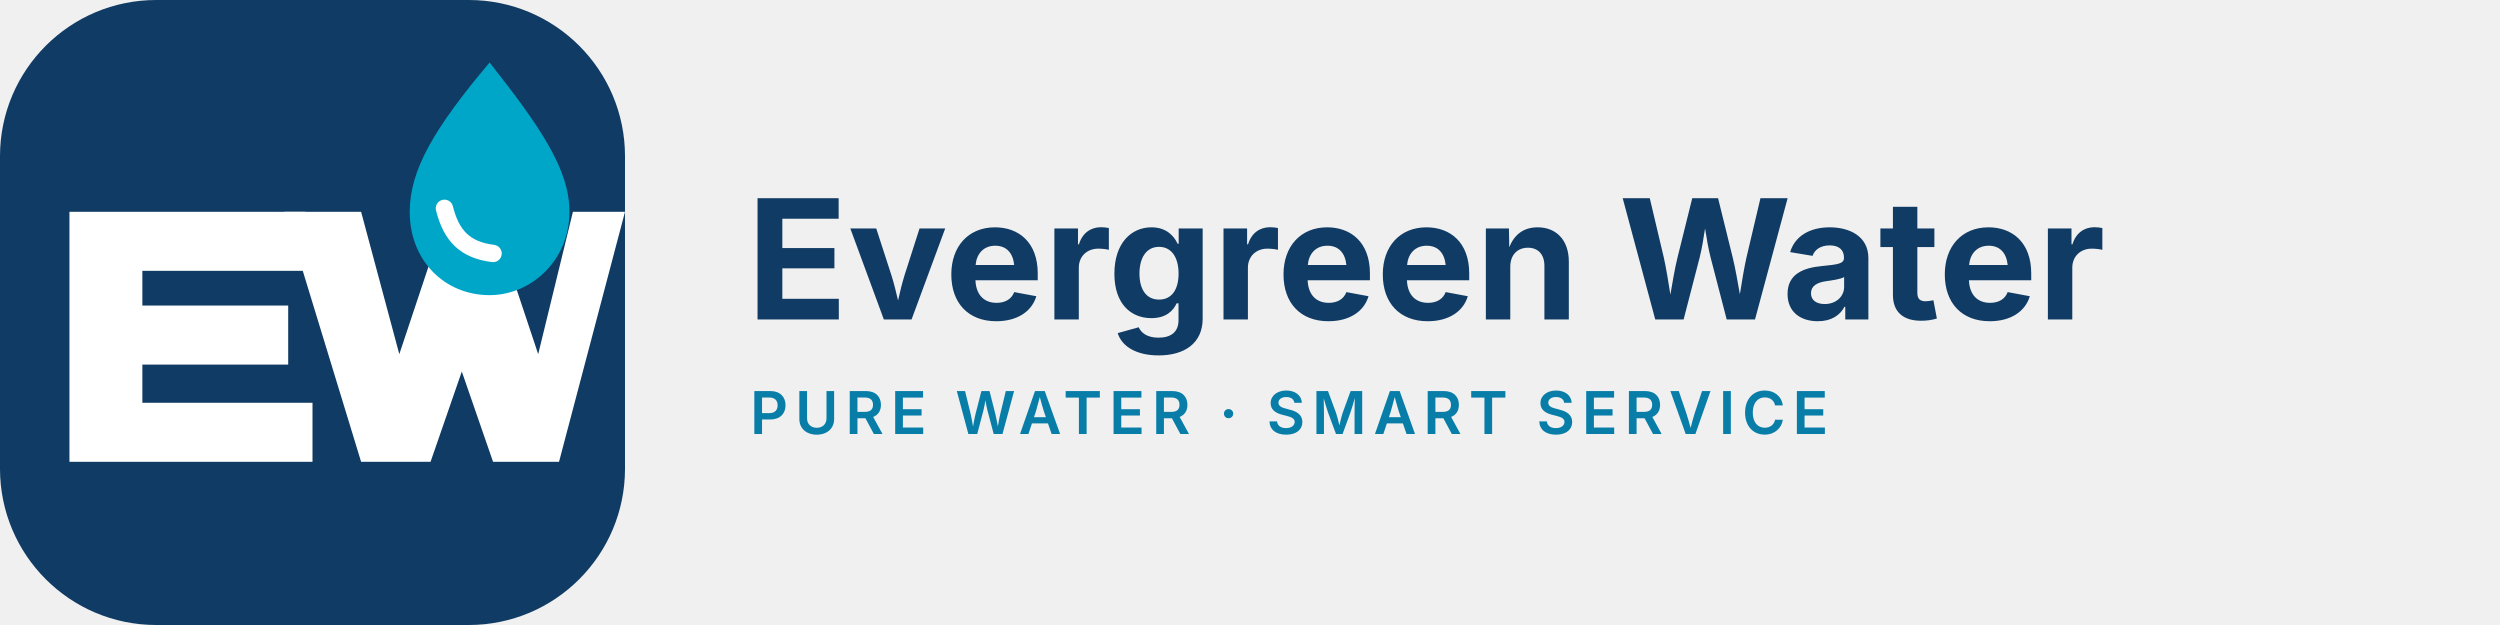
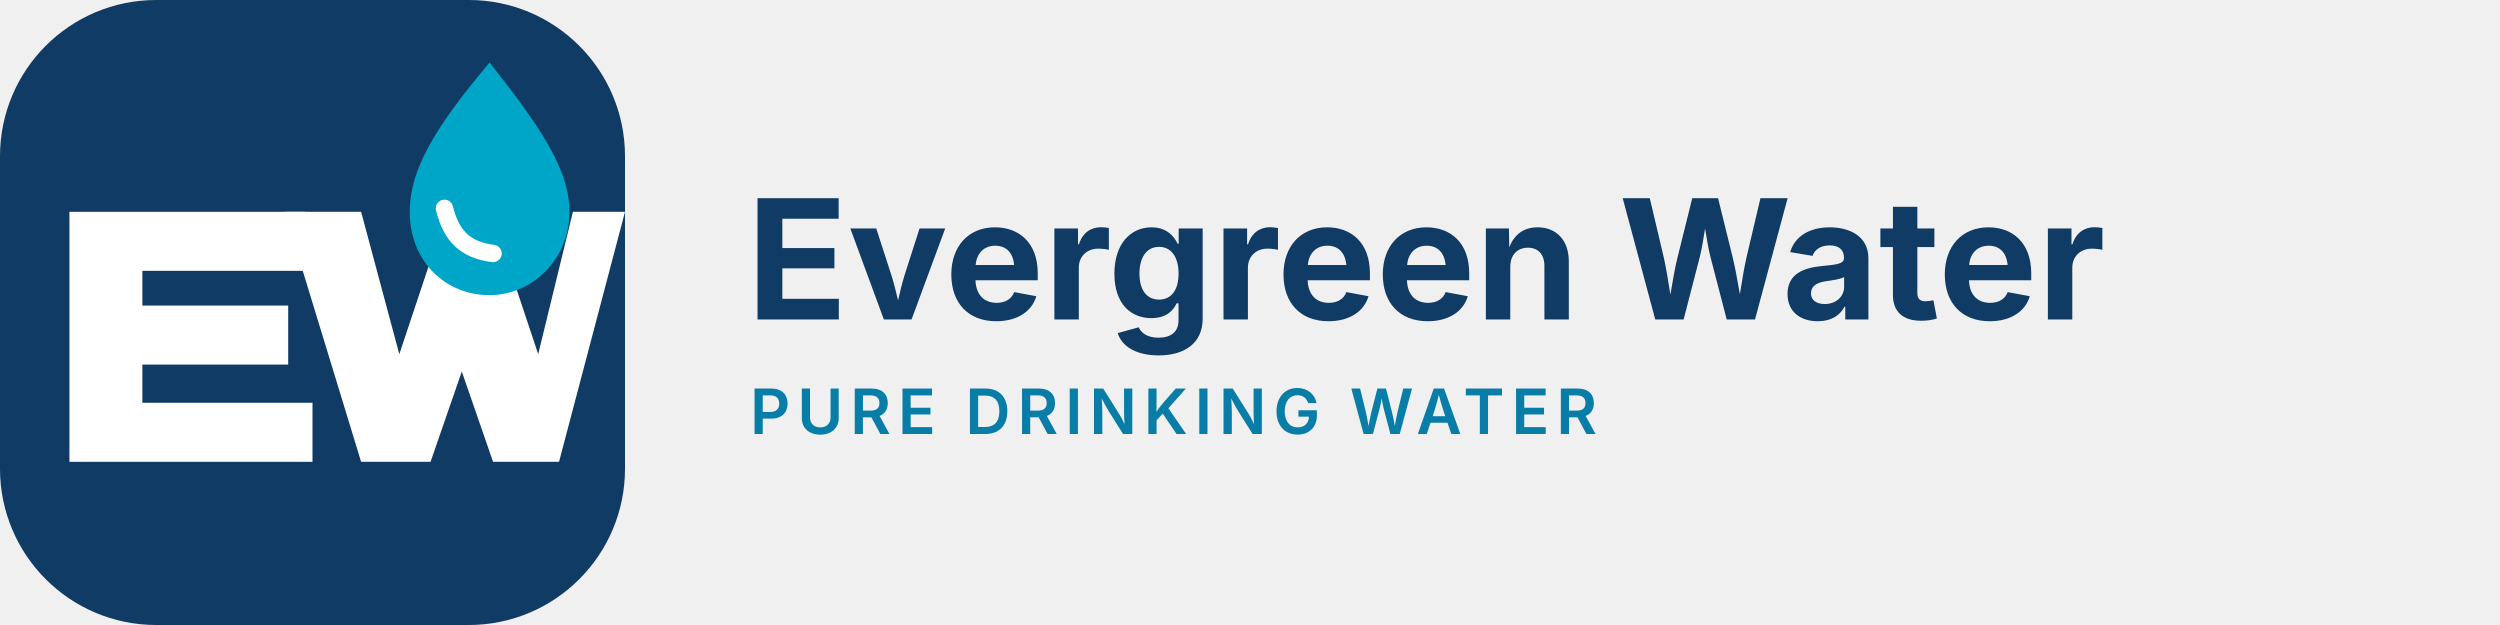
<svg xmlns="http://www.w3.org/2000/svg" width="720" height="180" viewBox="0 0 720 180" fill="none">
  <rect width="180" height="180" rx="45" fill="#103B64" />
  <path d="M20 61H88V78H41V88H83V105H41V116H90V133H20V61Z" fill="white" />
  <path d="M82 61H104L115 102L126 69H144L155 102L165 61H180L161 133H142L133 107L124 133H104L82 61Z" fill="white" />
  <path d="M141 18C125 37 118 49 118 61C118 75 128 85 141 85C153 85 164 75 164 61C164 49 156 37 141 18Z" fill="#00A6C8" />
  <path d="M128 60C130 68 134 72 142 73" stroke="white" stroke-width="5" stroke-linecap="round" />
  <text x="215" y="92" fill="#103B64" font-family="Inter,Arial,sans-serif" font-size="48" font-weight="700">Evergreen Water</text>
-   <text x="216" y="125" fill="#087DA8" font-family="Inter,Arial,sans-serif" font-size="17" font-weight="600" letter-spacing="2">PURE WATER · SMART SERVICE</text>
+   <text x="216" y="125" fill="#087DA8" font-family="Inter,Arial,sans-serif" font-size="18" font-weight="600" letter-spacing="2">PURE DRINKING WATER</text>
</svg>
